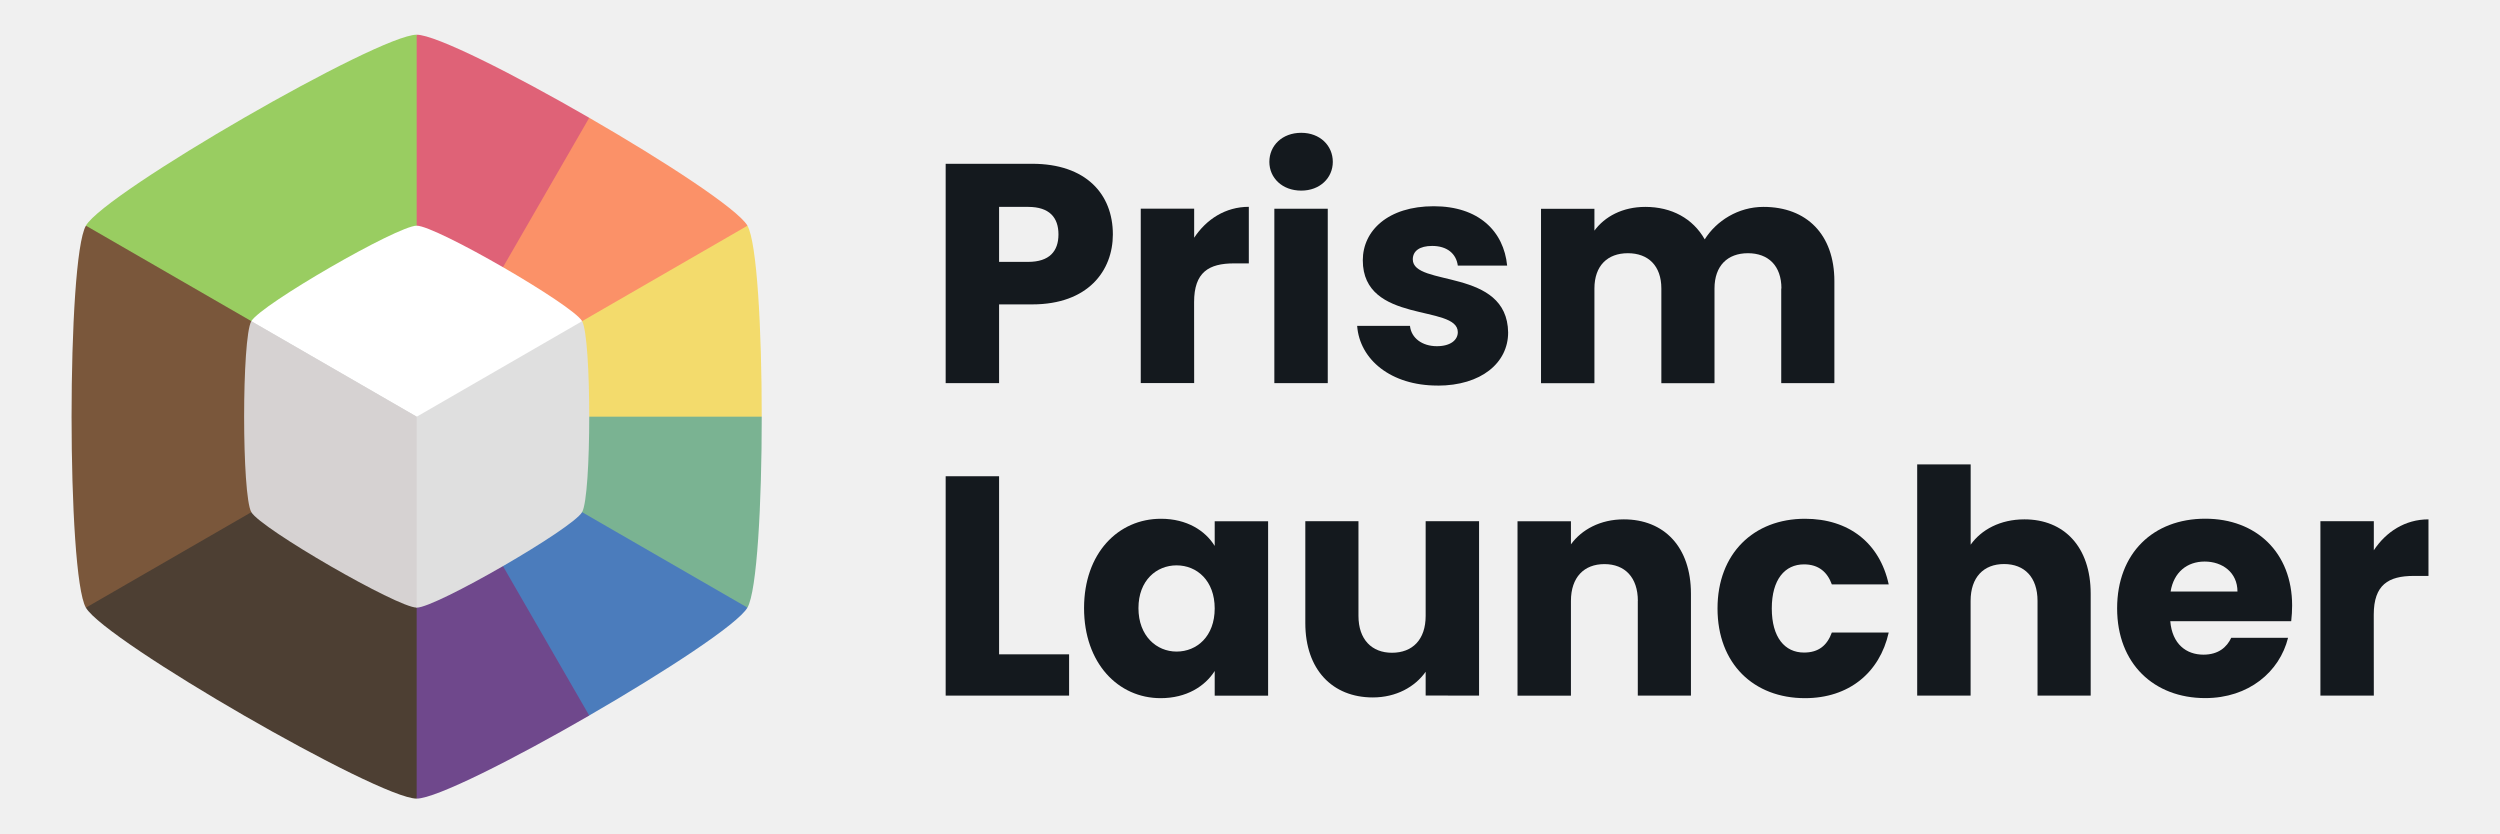
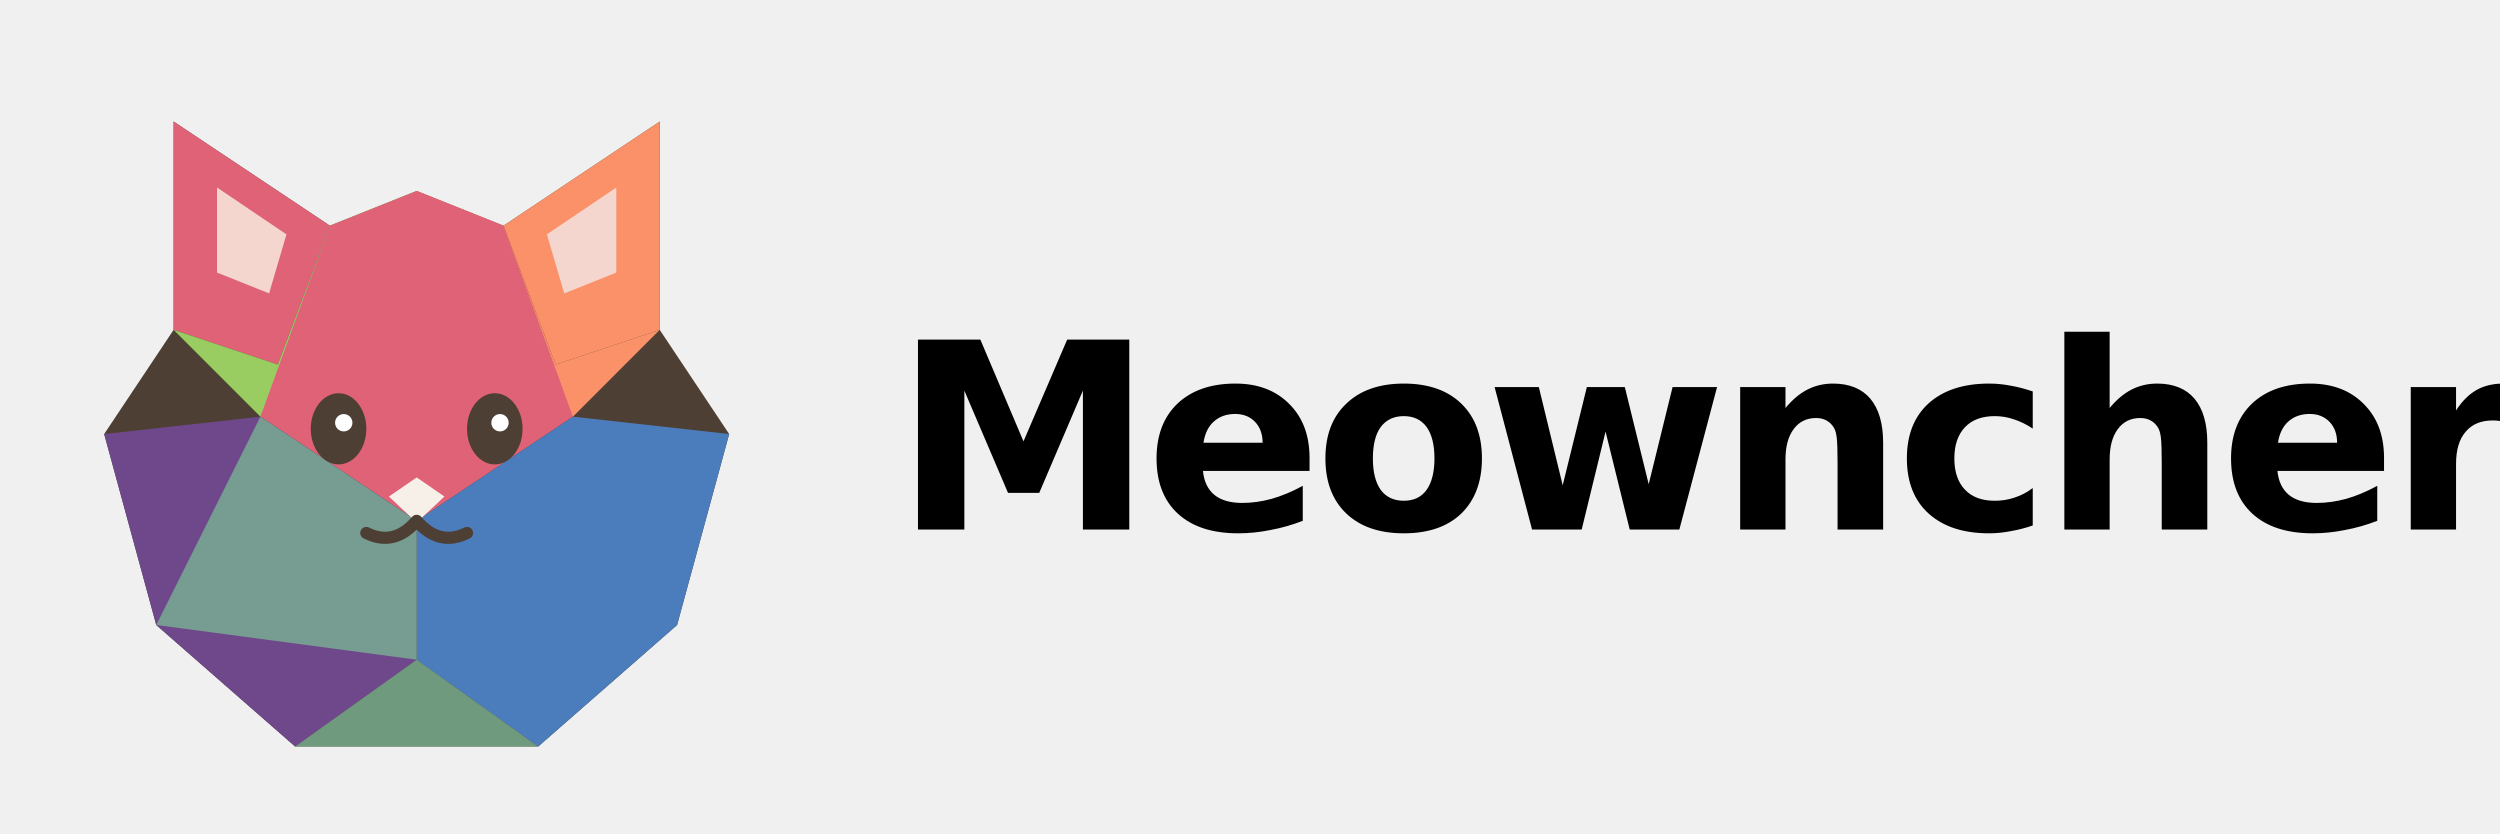
- <svg xmlns="http://www.w3.org/2000/svg" width="144" height="48" version="1.1" viewBox="0 0 38.1 12.7">
-   <g stroke-width=".265">
-     <path d="m6.35 6.35" fill="#99cd61" />
-     <path d="m6.35 0.529-2.521 4.366 2.521 1.455 2.52-1.455 0.11-3.1c-1.151-0.665-2.339-1.266-2.63-1.266z" fill="#df6277" />
-     <path d="m8.98 1.795-2.63 4.555 2.52 1.455 2.521-4.366c-0.146-0.252-1.26-0.98-2.411-1.644z" fill="#fb9168" />
-     <path d="m11.391 3.44-5.041 2.91 2.52 1.455 2.739-1.455c0-1.329-0.073-2.658-0.218-2.91z" fill="#f3db6c" />
-     <path d="m6.35 6.35v2.91h5.041c0.146-0.252 0.218-1.581 0.218-2.91z" fill="#7ab392" />
-     <path d="m6.35 6.35v2.91l2.63 1.644c1.151-0.665 2.266-1.392 2.411-1.644z" fill="#4b7cbc" />
-     <path d="m6.35 6.35-2.521 1.455 2.521 4.366c0.291 0 1.479-0.601 2.63-1.266z" fill="#6f488c" />
-     <path d="m3.829 4.895-2.52 4.366c0.291 0.504 4.459 2.91 5.041 2.91v-5.821z" fill="#4d3f33" />
-     <path d="m1.309 3.44c-0.291 0.504-0.291 5.317 0 5.821l5.041-2.91v-2.91z" fill="#7a573b" />
-     <path d="m6.35 0.529c-0.582-2e-8 -4.75 2.406-5.041 2.91l5.041 2.91z" fill="#99cd61" />
+ <svg xmlns="http://www.w3.org/2000/svg" width="144" height="48" viewBox="0 0 144 48">
+   <path fill="#4d3f33" d="M10 19V7l9 6 5-2 5 2 9-6v12l4 6-3 11-8 7H17l-8-7-3-11Z" />
+   <path fill="#df6277" d="M10 19V7l9 6-3 8Z" />
+   <path fill="#fb9168" d="M38 19V7l-9 6 3 8Z" />
+   <path fill="#f4d6cf" d="M12.5 15.7v-4.9l4 2.7-1 3.4Zm23 0v-4.9l-4 2.7 1 3.4Z" />
+   <path fill="#99cd61" d="m19 13 5-2v13h-9l-5-5 6 2Z" />
+   <path fill="#fb9168" d="m29 13-5-2v13h9l5-5-6 2Z" />
+   <path fill="#df6277" d="m24 11 5 2 4 11-9 6-9-6 4-11Z" />
+   <path fill="#6f488c" d="m15 24 9 6v8l-7 5-8-7-3-11Z" />
+   <path fill="#4b7cbc" d="m33 24-9 6v8l7 5 8-7 3-11Z" />
+   <path fill="#7ab392" d="M24 30v8l7 5H17l7-5-15-2 6-12Z" opacity=".78" />
+   <g fill="#4d3f33">
+     <ellipse cx="19.5" cy="24.7" rx="1.6" ry="2.05" />
+     <ellipse cx="28.5" cy="24.7" rx="1.6" ry="2.05" />
+     <circle cx="19.8" cy="24.35" r=".5" fill="#fff" />
+     <circle cx="28.8" cy="24.35" r=".5" fill="#fff" />
+     <path fill="#f7f0e8" d="m22.4 28.6 1.6-1.1 1.6 1.1-1.6 1.5Z" />
+     <path fill="none" stroke="#4d3f33" stroke-linecap="round" stroke-width=".7" d="M24 30q-1.3 1.5-2.9.7M24 30q1.3 1.5 2.9.7" />
  </g>
-   <g transform="matrix(.88 0 0 .88 -10.906 -1.2421)">
-     <g transform="translate(13.26 2.2776)">
-       <path transform="matrix(.96975 0 0 .96975 .1921 .1921)" d="m6.35 2.939c-0.341 0-2.783 1.41-2.953 1.705l2.953 5.116 2.954-5.116c-0.171-0.295-2.613-1.705-2.954-1.705z" fill="#fff" stroke-width=".265" />
-     </g>
-     <path d="m16.746 6.974 2.864 4.961c0.331 0 2.699-1.367 2.864-1.654 0.165-0.286 0.165-3.021 0-3.307l-2.864 1.654z" fill="#dfdfdf" stroke-width=".265" />
-   </g>
-   <path d="m3.83 4.895c-0.146 0.252-0.146 2.658 0 2.91 0.146 0.252 2.229 1.455 2.52 1.455v-2.91z" fill="#d6d2d2" stroke-width=".265" />
-   <g fill="#14191e" stroke-width=".265" aria-label="Prism Launcher">
-     <path d="m15.669 3.991h-0.443v-0.838h0.443c0.324 0 0.462 0.162 0.462 0.419 0 0.257-0.138 0.419-0.462 0.419zm1.291-0.419c0-0.614-0.41-1.076-1.229-1.076h-1.319v3.343h0.814v-1.2h0.505c0.852 0 1.229-0.514 1.229-1.067z" />
-     <path d="m18.198 4.605c0-0.457 0.224-0.591 0.61-0.591h0.224v-0.862c-0.357 0-0.648 0.191-0.833 0.471v-0.443h-0.814v2.658h0.814z" />
-     <path d="m19.421 3.181v2.658h0.814v-2.658zm0.41-0.276c0.286 0 0.481-0.195 0.481-0.438 0-0.248-0.195-0.443-0.481-0.443-0.291 0-0.486 0.195-0.486 0.443 0 0.243 0.195 0.438 0.486 0.438z" />
-     <path d="m21.908 5.877c0.667 0 1.076-0.348 1.076-0.81-0.014-0.991-1.453-0.691-1.453-1.114 0-0.129 0.105-0.205 0.295-0.205 0.229 0 0.367 0.119 0.391 0.3h0.752c-0.052-0.524-0.433-0.905-1.119-0.905-0.695 0-1.081 0.371-1.081 0.824 0 0.976 1.448 0.667 1.448 1.095 0 0.119-0.11 0.214-0.319 0.214-0.224 0-0.391-0.124-0.41-0.31h-0.805c0.038 0.514 0.514 0.91 1.224 0.91z" />
-     <path d="m27.146 4.396v1.443h0.81v-1.553c0-0.714-0.424-1.133-1.081-1.133-0.386 0-0.719 0.214-0.895 0.495-0.181-0.319-0.505-0.495-0.905-0.495-0.348 0-0.619 0.148-0.776 0.362v-0.333h-0.814v2.658h0.814v-1.443c0-0.348 0.2-0.538 0.51-0.538 0.31 0 0.51 0.191 0.51 0.538v1.443h0.81v-1.443c0-0.348 0.2-0.538 0.51-0.538 0.31 0 0.51 0.191 0.51 0.538z" />
-     <path d="m15.226 7.258h-0.814v3.343h1.881v-0.629h-1.067z" />
-     <path d="m16.521 9.268c0 0.838 0.519 1.372 1.167 1.372 0.395 0 0.676-0.181 0.824-0.414v0.376h0.814v-2.658h-0.814v0.376c-0.143-0.233-0.424-0.414-0.819-0.414-0.652 0-1.172 0.524-1.172 1.362zm1.991 0.005c0 0.424-0.271 0.657-0.581 0.657-0.305 0-0.581-0.238-0.581-0.662s0.276-0.652 0.581-0.652c0.31 0 0.581 0.233 0.581 0.657z" />
-     <path d="m22.541 10.601v-2.658h-0.814v1.443c0 0.362-0.2 0.562-0.514 0.562-0.305 0-0.51-0.2-0.51-0.562v-1.443h-0.81v1.553c0 0.71 0.414 1.133 1.029 1.133 0.357 0 0.643-0.162 0.805-0.391v0.362z" />
-     <path d="m24.96 9.158v1.443h0.81v-1.553c0-0.714-0.41-1.133-1.024-1.133-0.357 0-0.643 0.157-0.805 0.381v-0.352h-0.814v2.658h0.814v-1.443c0-0.362 0.2-0.562 0.51-0.562 0.31 0 0.51 0.2 0.51 0.562z" />
-     <path d="m26.175 9.273c0 0.843 0.552 1.367 1.333 1.367 0.667 0 1.138-0.386 1.276-1h-0.867c-0.071 0.195-0.2 0.305-0.424 0.305-0.291 0-0.491-0.229-0.491-0.672s0.2-0.672 0.491-0.672c0.224 0 0.357 0.119 0.424 0.305h0.867c-0.138-0.633-0.61-1-1.276-1-0.781 0-1.333 0.529-1.333 1.367z" />
-     <path d="m29.218 7.077v3.524h0.814v-1.443c0-0.362 0.2-0.562 0.51-0.562 0.31 0 0.51 0.2 0.51 0.562v1.443h0.81v-1.553c0-0.714-0.405-1.133-1.01-1.133-0.367 0-0.657 0.157-0.819 0.386v-1.224z" />
-     <path d="m33.599 8.558c0.271 0 0.5 0.167 0.5 0.457h-1.019c0.048-0.295 0.252-0.457 0.519-0.457zm1.272 1.162h-0.867c-0.067 0.143-0.195 0.257-0.424 0.257-0.262 0-0.476-0.162-0.505-0.51h1.843c0.009-0.081 0.014-0.162 0.014-0.238 0-0.81-0.548-1.324-1.324-1.324-0.791 0-1.343 0.524-1.343 1.367 0 0.843 0.562 1.367 1.343 1.367 0.662 0 1.133-0.4 1.262-0.919z" />
-     <path d="m36.176 9.368c0-0.457 0.224-0.591 0.61-0.591h0.224v-0.862c-0.357 0-0.648 0.191-0.833 0.471v-0.443h-0.814v2.658h0.814z" />
-   </g>
+   <text x="51.5" y="30.5" fill="#000" font-family="DejaVu Sans, sans-serif" font-size="15" font-weight="700" letter-spacing="-.45">Meowncher</text>
</svg>
